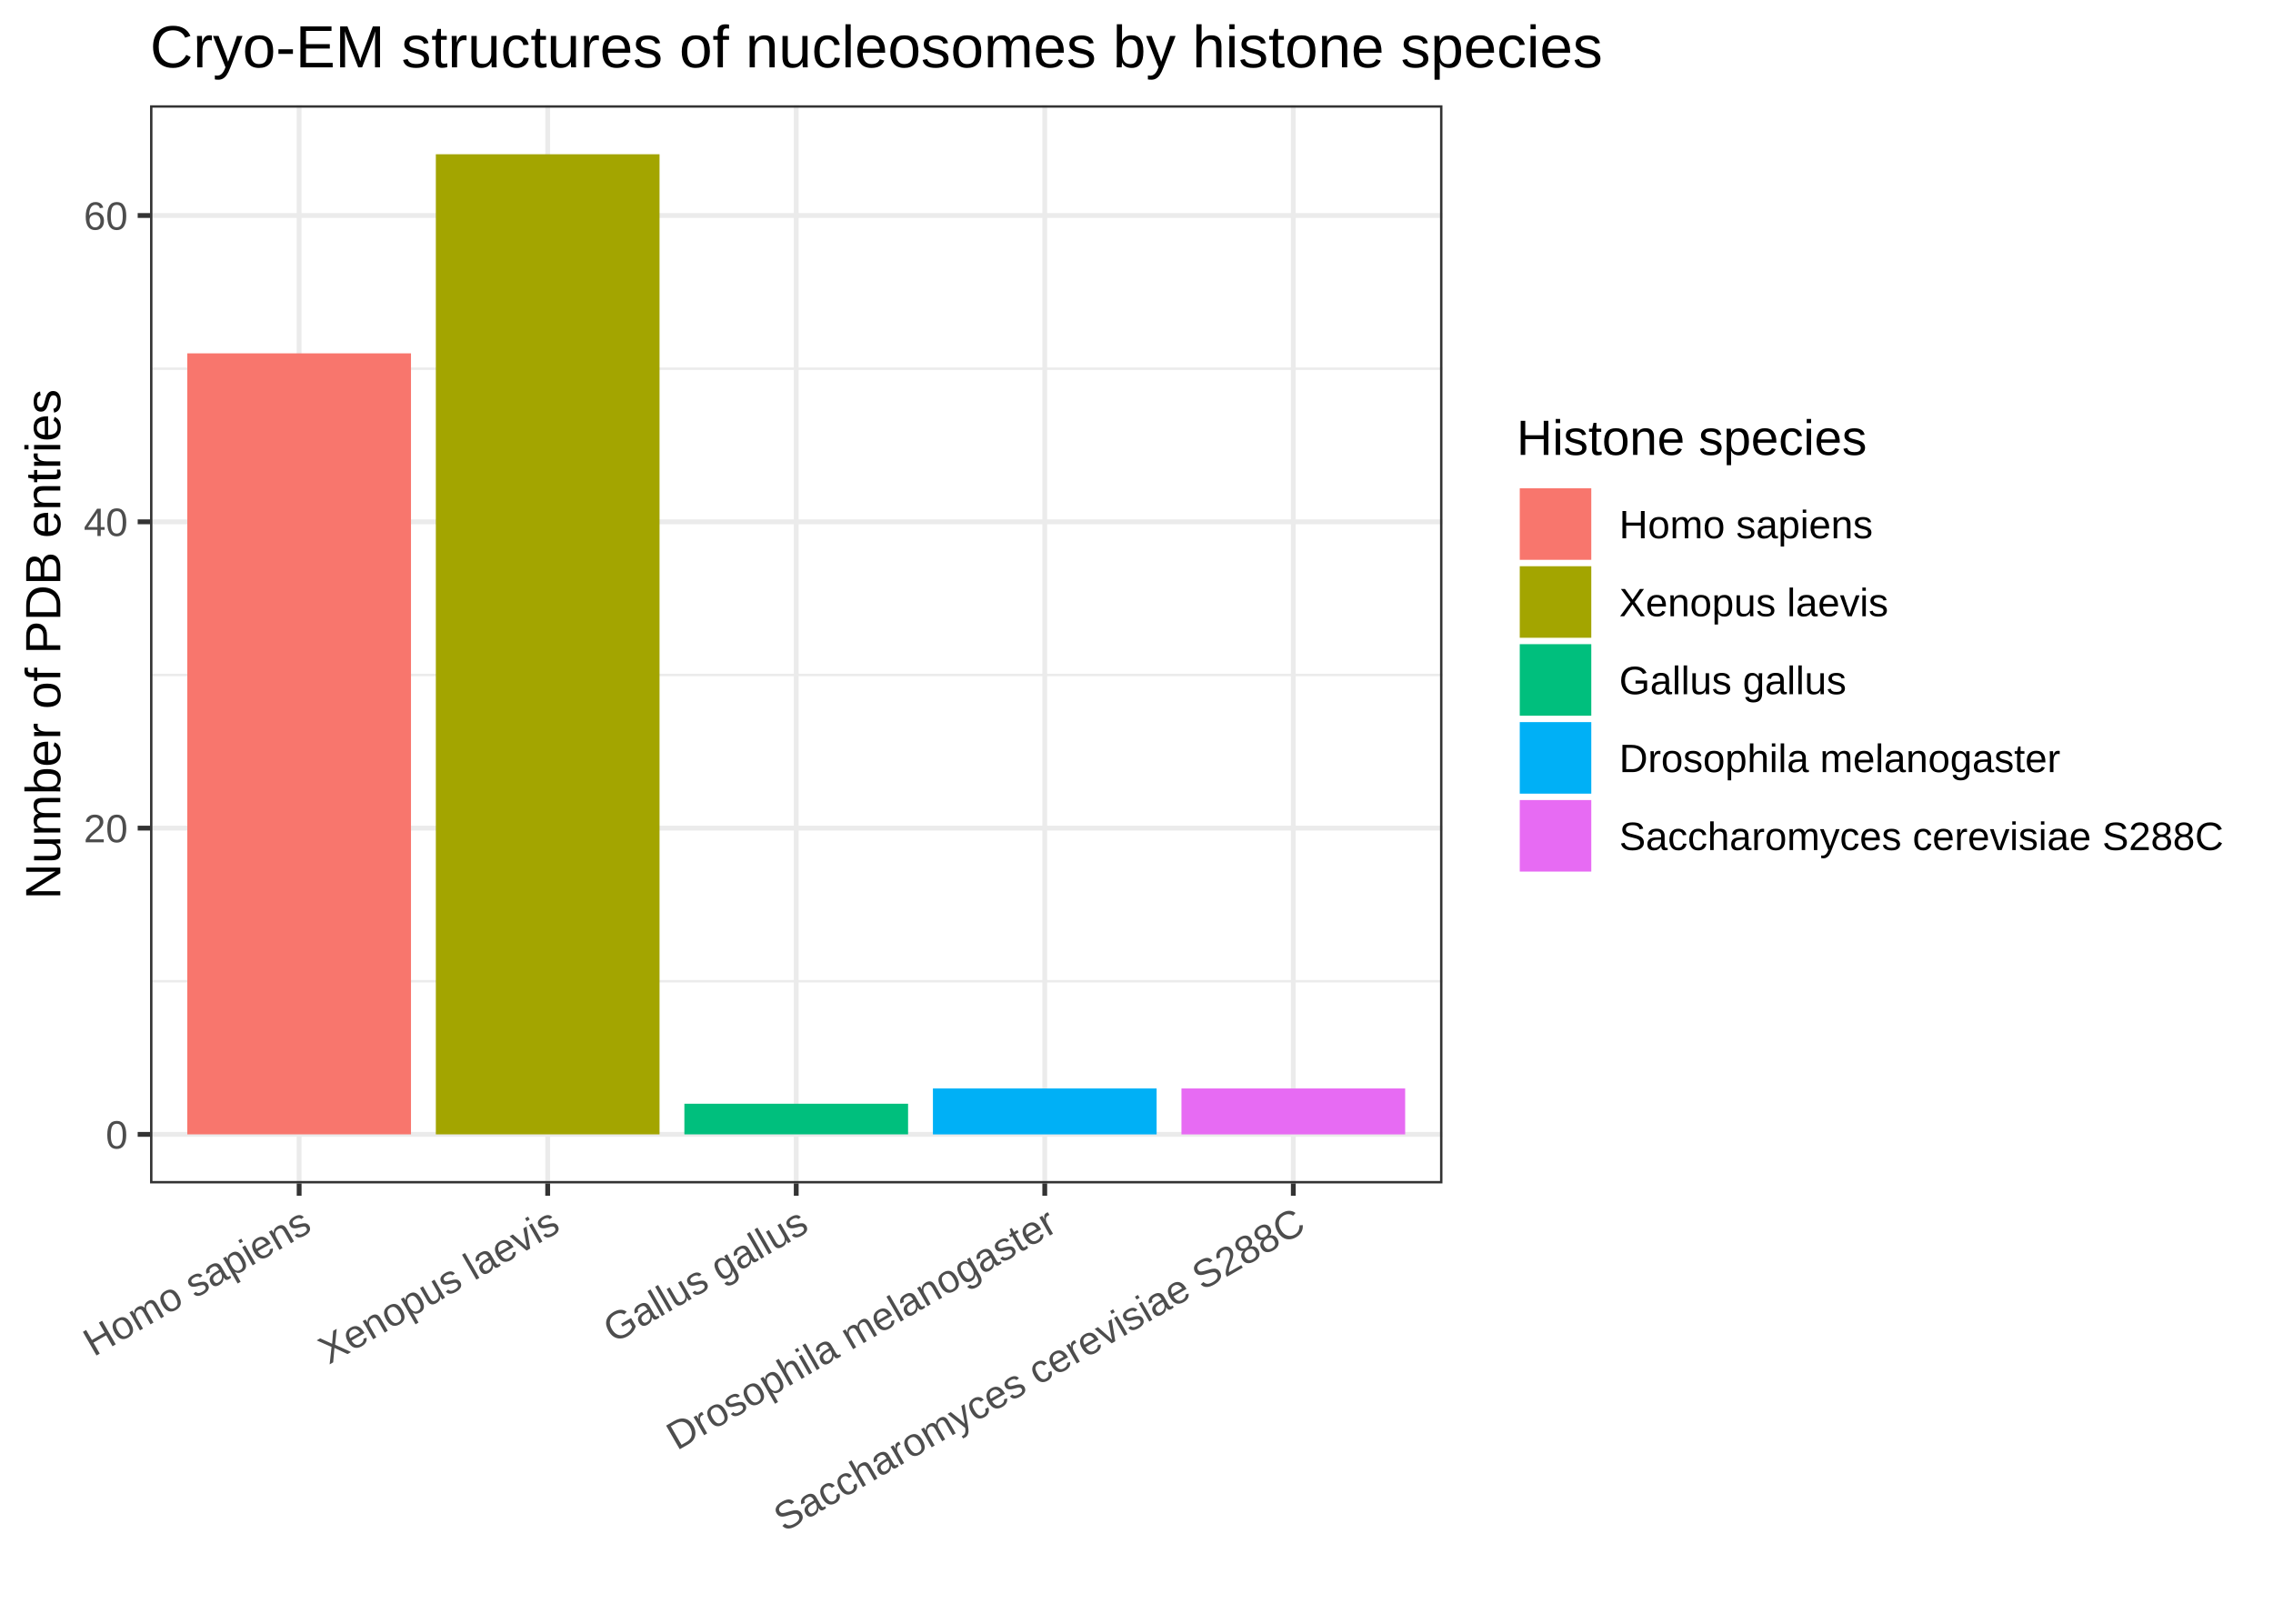
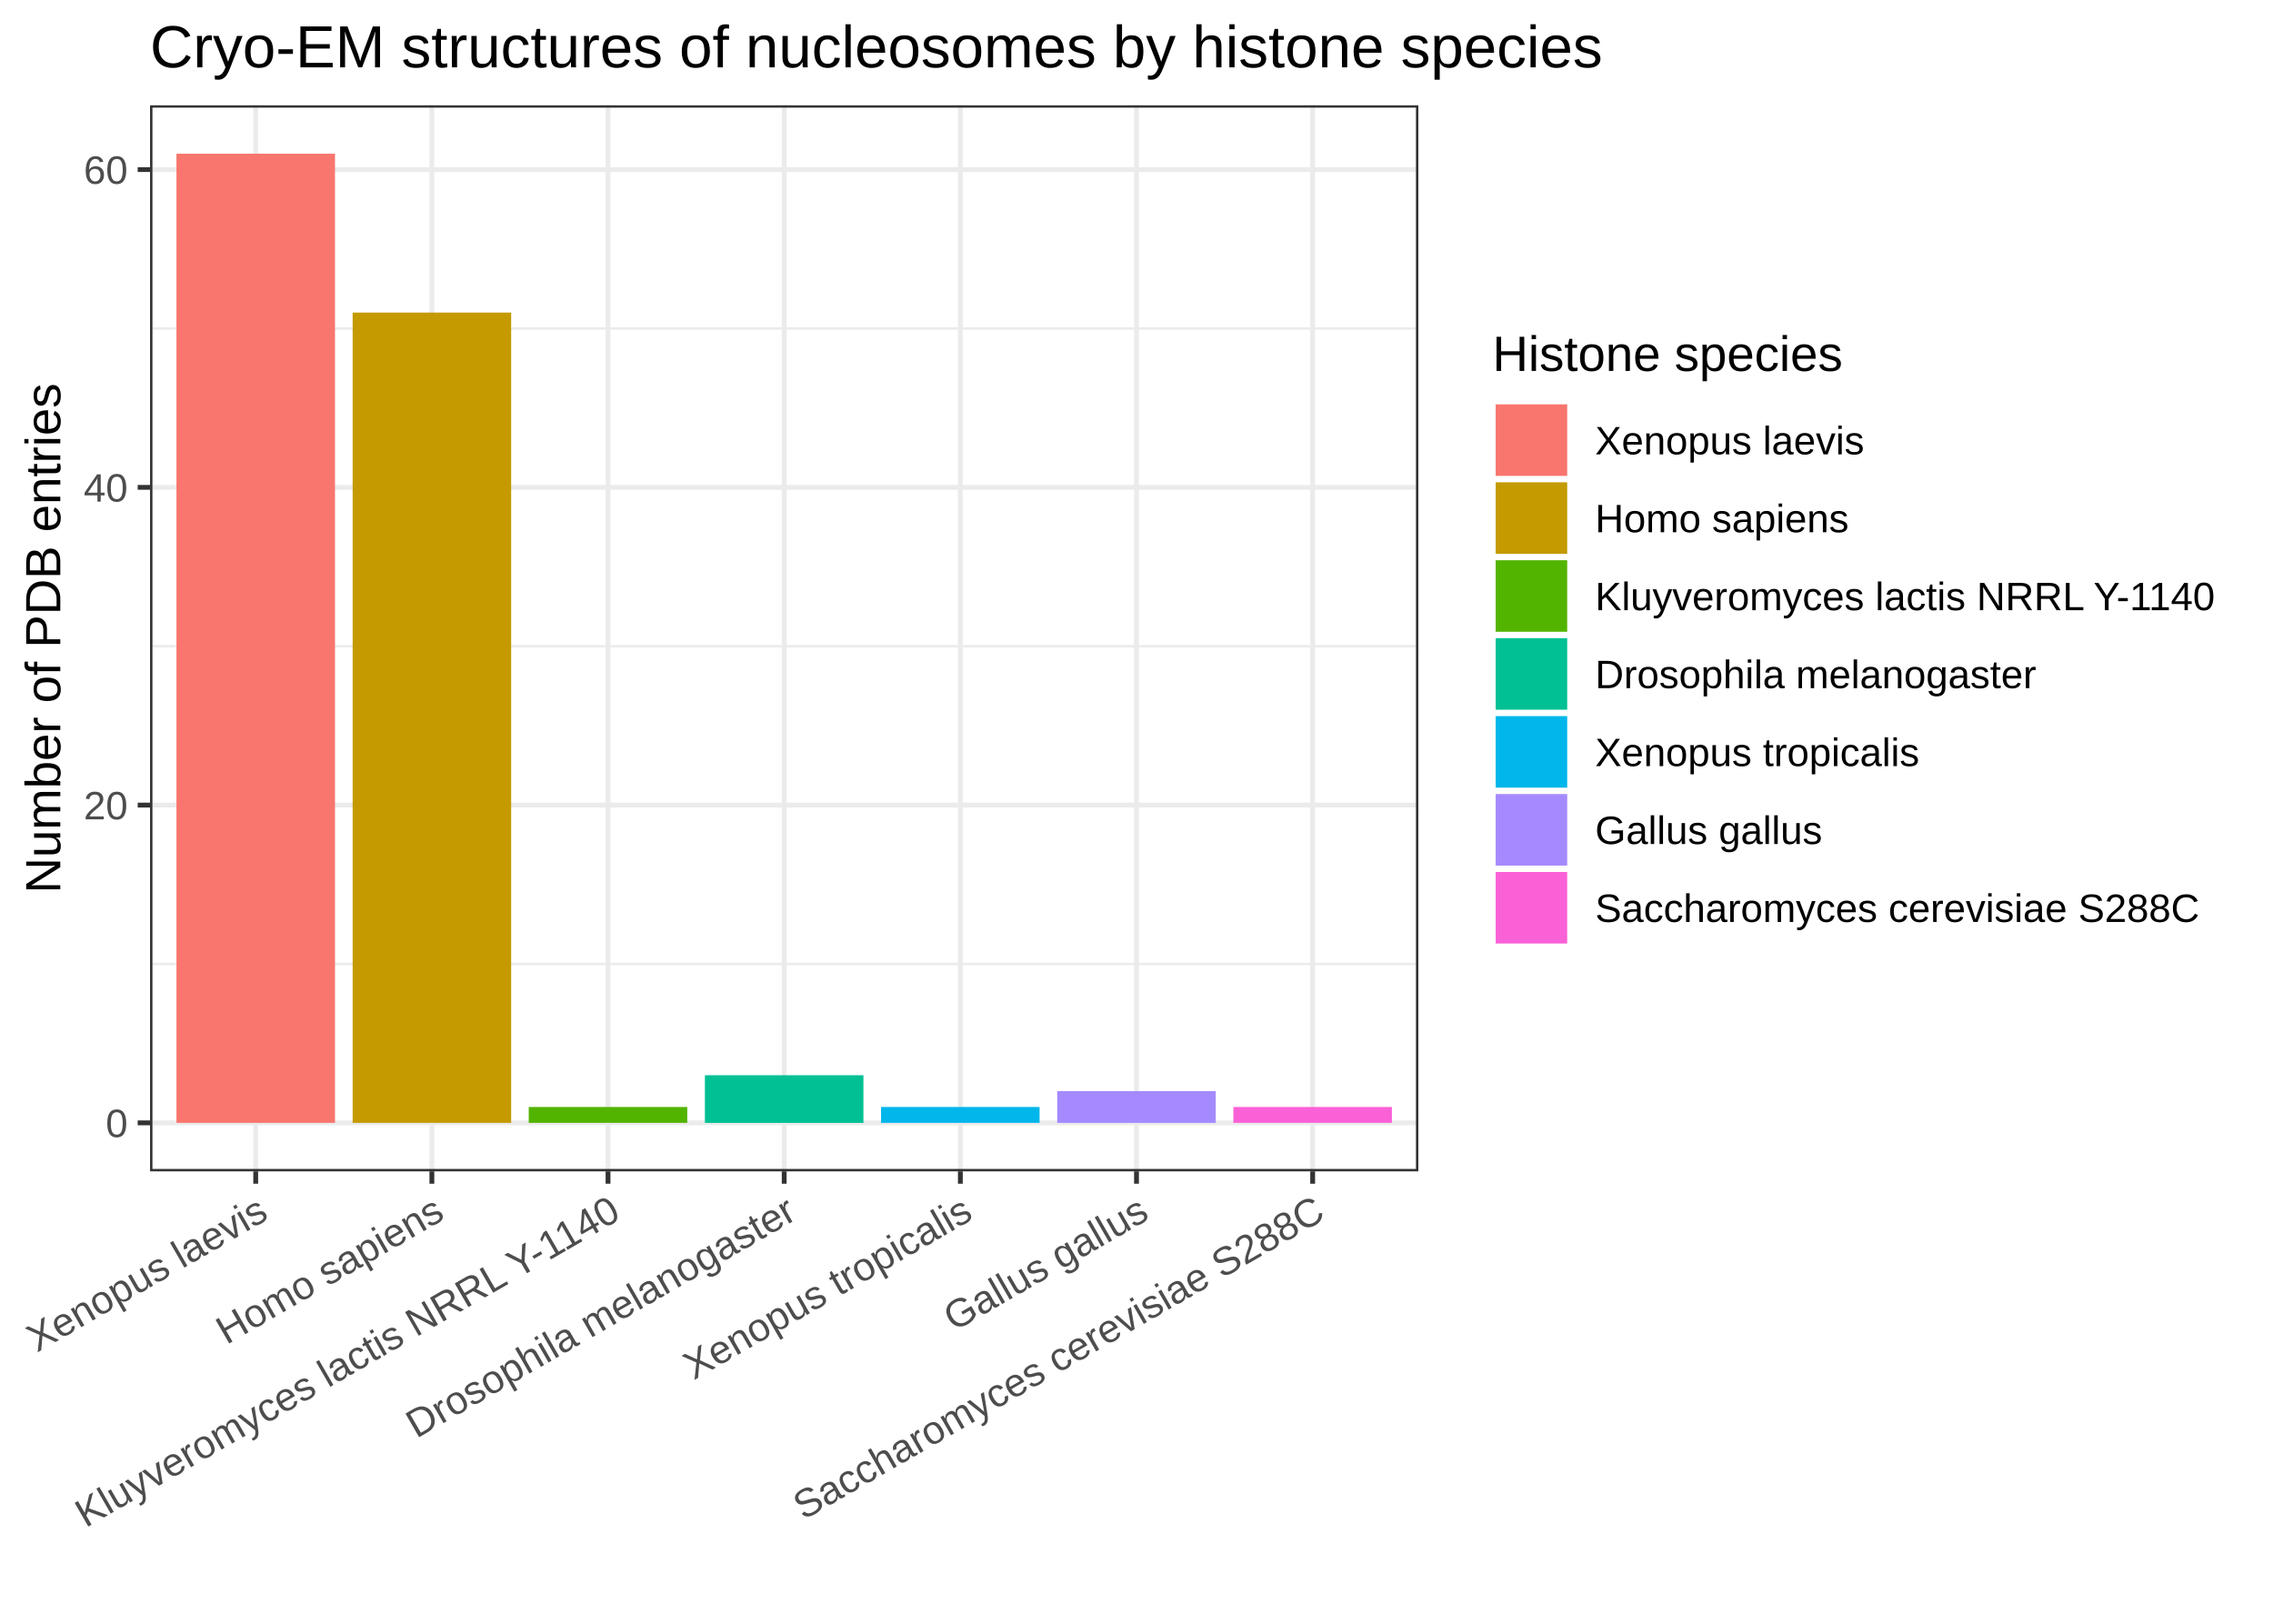
<svg xmlns="http://www.w3.org/2000/svg" class="svglite" width="504.00pt" height="360.00pt" viewBox="0 0 504.00 360.00">
  <defs>
    <style type="text/css">
    .svglite line, .svglite polyline, .svglite polygon, .svglite path, .svglite rect, .svglite circle {
      fill: none;
      stroke: #000000;
      stroke-linecap: round;
      stroke-linejoin: round;
      stroke-miterlimit: 10.00;
    }
  </style>
  </defs>
  <rect width="100%" height="100%" style="stroke: none; fill: #FFFFFF;" />
  <defs>
    <clipPath id="cpMC4wMHw1MDQuMDB8MC4wMHwzNjAuMDA=">
      <rect x="0.00" y="0.00" width="504.00" height="360.00" />
    </clipPath>
  </defs>
  <g clip-path="url(#cpMC4wMHw1MDQuMDB8MC4wMHwzNjAuMDA=)">
    <rect x="0" y="0.00" width="504.00" height="360.00" style="stroke-width: 1.07; stroke: #FFFFFF; fill: #FFFFFF;" />
  </g>
  <defs>
-     <clipPath id="cpMzMuMjd8MzE5Ljg0fDIzLjM0fDI2Mi4zNw==">
-       <rect x="33.27" y="23.34" width="286.57" height="239.03" />
+     <clipPath id="cpMzMuMjd8MzE0LjQ5fDIzLjM0fDI1OS43MA==">
+       <rect x="33.27" y="23.34" width="281.23" height="236.36" />
    </clipPath>
  </defs>
-   <g clip-path="url(#cpMzMuMjd8MzE5Ljg0fDIzLjM0fDI2Mi4zNw==)">
-     <rect x="33.27" y="23.34" width="286.57" height="239.03" style="stroke-width: 1.07; stroke: none; fill: #FFFFFF;" />
-     <polyline points="33.27,217.55 319.84,217.55 " style="stroke-width: 0.53; stroke: #EBEBEB; stroke-linecap: butt;" />
-     <polyline points="33.27,149.64 319.84,149.64 " style="stroke-width: 0.53; stroke: #EBEBEB; stroke-linecap: butt;" />
-     <polyline points="33.27,81.74 319.84,81.74 " style="stroke-width: 0.53; stroke: #EBEBEB; stroke-linecap: butt;" />
-     <polyline points="33.27,251.50 319.84,251.50 " style="stroke-width: 1.07; stroke: #EBEBEB; stroke-linecap: butt;" />
-     <polyline points="33.27,183.60 319.84,183.60 " style="stroke-width: 1.07; stroke: #EBEBEB; stroke-linecap: butt;" />
-     <polyline points="33.27,115.69 319.84,115.69 " style="stroke-width: 1.07; stroke: #EBEBEB; stroke-linecap: butt;" />
-     <polyline points="33.27,47.78 319.84,47.78 " style="stroke-width: 1.07; stroke: #EBEBEB; stroke-linecap: butt;" />
-     <polyline points="66.33,262.37 66.33,23.34 " style="stroke-width: 1.07; stroke: #EBEBEB; stroke-linecap: butt;" />
-     <polyline points="121.44,262.37 121.44,23.34 " style="stroke-width: 1.07; stroke: #EBEBEB; stroke-linecap: butt;" />
-     <polyline points="176.55,262.37 176.55,23.34 " style="stroke-width: 1.07; stroke: #EBEBEB; stroke-linecap: butt;" />
-     <polyline points="231.66,262.37 231.66,23.34 " style="stroke-width: 1.07; stroke: #EBEBEB; stroke-linecap: butt;" />
-     <polyline points="286.77,262.37 286.77,23.34 " style="stroke-width: 1.07; stroke: #EBEBEB; stroke-linecap: butt;" />
-     <rect x="41.53" y="78.34" width="49.60" height="173.16" style="stroke-width: 1.07; stroke: none; stroke-linecap: square; stroke-linejoin: miter; fill: #F8766D;" />
-     <rect x="96.64" y="34.20" width="49.60" height="217.30" style="stroke-width: 1.07; stroke: none; stroke-linecap: square; stroke-linejoin: miter; fill: #A3A500;" />
-     <rect x="151.75" y="244.71" width="49.60" height="6.79" style="stroke-width: 1.07; stroke: none; stroke-linecap: square; stroke-linejoin: miter; fill: #00BF7D;" />
-     <rect x="206.86" y="241.32" width="49.60" height="10.19" style="stroke-width: 1.07; stroke: none; stroke-linecap: square; stroke-linejoin: miter; fill: #00B0F6;" />
-     <rect x="261.97" y="241.32" width="49.60" height="10.19" style="stroke-width: 1.07; stroke: none; stroke-linecap: square; stroke-linejoin: miter; fill: #E76BF3;" />
-     <rect x="33.27" y="23.34" width="286.57" height="239.03" style="stroke-width: 1.07; stroke: #333333;" />
+   <g clip-path="url(#cpMzMuMjd8MzE0LjQ5fDIzLjM0fDI1OS43MA==)">
+     <rect x="33.27" y="23.34" width="281.23" height="236.36" style="stroke-width: 1.07; stroke: none; fill: #FFFFFF;" />
+     <polyline points="33.27,213.73 314.49,213.73 " style="stroke-width: 0.53; stroke: #EBEBEB; stroke-linecap: butt;" />
+     <polyline points="33.27,143.28 314.49,143.28 " style="stroke-width: 0.53; stroke: #EBEBEB; stroke-linecap: butt;" />
+     <polyline points="33.27,72.83 314.49,72.83 " style="stroke-width: 0.53; stroke: #EBEBEB; stroke-linecap: butt;" />
+     <polyline points="33.27,248.95 314.49,248.95 " style="stroke-width: 1.07; stroke: #EBEBEB; stroke-linecap: butt;" />
+     <polyline points="33.27,178.50 314.49,178.50 " style="stroke-width: 1.07; stroke: #EBEBEB; stroke-linecap: butt;" />
+     <polyline points="33.27,108.05 314.49,108.05 " style="stroke-width: 1.07; stroke: #EBEBEB; stroke-linecap: butt;" />
+     <polyline points="33.27,37.60 314.49,37.60 " style="stroke-width: 1.07; stroke: #EBEBEB; stroke-linecap: butt;" />
+     <polyline points="56.70,259.70 56.70,23.34 " style="stroke-width: 1.07; stroke: #EBEBEB; stroke-linecap: butt;" />
+     <polyline points="95.76,259.70 95.76,23.34 " style="stroke-width: 1.07; stroke: #EBEBEB; stroke-linecap: butt;" />
+     <polyline points="134.82,259.70 134.82,23.34 " style="stroke-width: 1.07; stroke: #EBEBEB; stroke-linecap: butt;" />
+     <polyline points="173.88,259.70 173.88,23.34 " style="stroke-width: 1.07; stroke: #EBEBEB; stroke-linecap: butt;" />
+     <polyline points="212.94,259.70 212.94,23.34 " style="stroke-width: 1.07; stroke: #EBEBEB; stroke-linecap: butt;" />
+     <polyline points="252.00,259.70 252.00,23.34 " style="stroke-width: 1.07; stroke: #EBEBEB; stroke-linecap: butt;" />
+     <polyline points="291.06,259.70 291.06,23.34 " style="stroke-width: 1.07; stroke: #EBEBEB; stroke-linecap: butt;" />
+     <rect x="39.13" y="34.08" width="35.15" height="214.87" style="stroke-width: 1.07; stroke: none; stroke-linecap: square; stroke-linejoin: miter; fill: #F8766D;" />
+     <rect x="78.19" y="69.30" width="35.15" height="179.65" style="stroke-width: 1.07; stroke: none; stroke-linecap: square; stroke-linejoin: miter; fill: #C49A00;" />
+     <rect x="117.24" y="245.43" width="35.15" height="3.52" style="stroke-width: 1.07; stroke: none; stroke-linecap: square; stroke-linejoin: miter; fill: #53B400;" />
+     <rect x="156.30" y="238.39" width="35.15" height="10.57" style="stroke-width: 1.07; stroke: none; stroke-linecap: square; stroke-linejoin: miter; fill: #00C094;" />
+     <rect x="195.36" y="245.43" width="35.15" height="3.52" style="stroke-width: 1.07; stroke: none; stroke-linecap: square; stroke-linejoin: miter; fill: #00B6EB;" />
+     <rect x="234.42" y="241.91" width="35.15" height="7.05" style="stroke-width: 1.07; stroke: none; stroke-linecap: square; stroke-linejoin: miter; fill: #A58AFF;" />
+     <rect x="273.48" y="245.43" width="35.15" height="3.52" style="stroke-width: 1.07; stroke: none; stroke-linecap: square; stroke-linejoin: miter; fill: #FB61D7;" />
+     <rect x="33.27" y="23.34" width="281.23" height="236.36" style="stroke-width: 1.07; stroke: #333333;" />
  </g>
  <g clip-path="url(#cpMC4wMHw1MDQuMDB8MC4wMHwzNjAuMDA=)">
-     <text x="28.34" y="254.66" text-anchor="end" style="font-size: 8.80px; fill: #4D4D4D; font-family: Arial;" textLength="4.90px" lengthAdjust="spacingAndGlyphs">0</text>
-     <text x="28.34" y="186.75" text-anchor="end" style="font-size: 8.80px; fill: #4D4D4D; font-family: Arial;" textLength="9.79px" lengthAdjust="spacingAndGlyphs">20</text>
-     <text x="28.34" y="118.84" text-anchor="end" style="font-size: 8.80px; fill: #4D4D4D; font-family: Arial;" textLength="9.79px" lengthAdjust="spacingAndGlyphs">40</text>
-     <text x="28.34" y="50.94" text-anchor="end" style="font-size: 8.80px; fill: #4D4D4D; font-family: Arial;" textLength="9.79px" lengthAdjust="spacingAndGlyphs">60</text>
-     <polyline points="30.53,251.50 33.27,251.50 " style="stroke-width: 1.07; stroke: #333333; stroke-linecap: butt;" />
-     <polyline points="30.53,183.60 33.27,183.60 " style="stroke-width: 1.07; stroke: #333333; stroke-linecap: butt;" />
-     <polyline points="30.53,115.69 33.27,115.69 " style="stroke-width: 1.07; stroke: #333333; stroke-linecap: butt;" />
-     <polyline points="30.53,47.78 33.27,47.78 " style="stroke-width: 1.07; stroke: #333333; stroke-linecap: butt;" />
-     <polyline points="66.33,265.11 66.33,262.37 " style="stroke-width: 1.07; stroke: #333333; stroke-linecap: butt;" />
-     <polyline points="121.44,265.11 121.44,262.37 " style="stroke-width: 1.07; stroke: #333333; stroke-linecap: butt;" />
-     <polyline points="176.55,265.11 176.55,262.37 " style="stroke-width: 1.07; stroke: #333333; stroke-linecap: butt;" />
-     <polyline points="231.66,265.11 231.66,262.37 " style="stroke-width: 1.07; stroke: #333333; stroke-linecap: butt;" />
-     <polyline points="286.77,265.11 286.77,262.37 " style="stroke-width: 1.07; stroke: #333333; stroke-linecap: butt;" />
-     <text transform="translate(69.49,272.76) rotate(-30)" text-anchor="end" style="font-size: 8.80px; fill: #4D4D4D; font-family: Arial;" textLength="56.25px" lengthAdjust="spacingAndGlyphs">Homo sapiens</text>
-     <text transform="translate(124.60,272.76) rotate(-30)" text-anchor="end" style="font-size: 8.80px; fill: #4D4D4D; font-family: Arial;" textLength="59.68px" lengthAdjust="spacingAndGlyphs">Xenopus laevis</text>
-     <text transform="translate(179.71,272.76) rotate(-30)" text-anchor="end" style="font-size: 8.80px; fill: #4D4D4D; font-family: Arial;" textLength="50.36px" lengthAdjust="spacingAndGlyphs">Gallus gallus</text>
-     <text transform="translate(234.82,272.76) rotate(-30)" text-anchor="end" style="font-size: 8.80px; fill: #4D4D4D; font-family: Arial;" textLength="97.83px" lengthAdjust="spacingAndGlyphs">Drosophila melanogaster</text>
-     <text transform="translate(289.92,272.76) rotate(-30)" text-anchor="end" style="font-size: 8.80px; fill: #4D4D4D; font-family: Arial;" textLength="134.01px" lengthAdjust="spacingAndGlyphs">Saccharomyces cerevisiae S288C</text>
-     <text transform="translate(13.37,142.85) rotate(-90)" text-anchor="middle" style="font-size: 11.00px; font-family: Arial;" textLength="113.10px" lengthAdjust="spacingAndGlyphs">Number of PDB entries</text>
-     <rect x="330.80" y="86.27" width="167.72" height="113.16" style="stroke-width: 1.07; stroke: none; fill: #FFFFFF;" />
-     <text x="336.28" y="100.86" style="font-size: 11.00px; font-family: Arial;" textLength="77.65px" lengthAdjust="spacingAndGlyphs">Histone species</text>
-     <rect x="336.28" y="107.55" width="17.28" height="17.28" style="stroke-width: 1.07; stroke: none; fill: #FFFFFF;" />
-     <rect x="336.98" y="108.26" width="15.86" height="15.86" style="stroke-width: 1.07; stroke: none; stroke-linecap: square; stroke-linejoin: miter; fill: #F8766D;" />
-     <rect x="336.28" y="124.83" width="17.28" height="17.28" style="stroke-width: 1.07; stroke: none; fill: #FFFFFF;" />
-     <rect x="336.98" y="125.54" width="15.86" height="15.86" style="stroke-width: 1.07; stroke: none; stroke-linecap: square; stroke-linejoin: miter; fill: #A3A500;" />
-     <rect x="336.28" y="142.11" width="17.28" height="17.28" style="stroke-width: 1.07; stroke: none; fill: #FFFFFF;" />
-     <rect x="336.98" y="142.82" width="15.86" height="15.86" style="stroke-width: 1.07; stroke: none; stroke-linecap: square; stroke-linejoin: miter; fill: #00BF7D;" />
-     <rect x="336.28" y="159.39" width="17.28" height="17.28" style="stroke-width: 1.07; stroke: none; fill: #FFFFFF;" />
-     <rect x="336.98" y="160.10" width="15.86" height="15.86" style="stroke-width: 1.07; stroke: none; stroke-linecap: square; stroke-linejoin: miter; fill: #00B0F6;" />
-     <rect x="336.28" y="176.67" width="17.28" height="17.28" style="stroke-width: 1.07; stroke: none; fill: #FFFFFF;" />
-     <rect x="336.98" y="177.38" width="15.86" height="15.86" style="stroke-width: 1.07; stroke: none; stroke-linecap: square; stroke-linejoin: miter; fill: #E76BF3;" />
-     <text x="359.03" y="119.35" style="font-size: 8.80px; font-family: Arial;" textLength="56.25px" lengthAdjust="spacingAndGlyphs">Homo sapiens</text>
-     <text x="359.03" y="136.63" style="font-size: 8.80px; font-family: Arial;" textLength="59.68px" lengthAdjust="spacingAndGlyphs">Xenopus laevis</text>
-     <text x="359.03" y="153.91" style="font-size: 8.80px; font-family: Arial;" textLength="50.36px" lengthAdjust="spacingAndGlyphs">Gallus gallus</text>
-     <text x="359.03" y="171.19" style="font-size: 8.80px; font-family: Arial;" textLength="97.83px" lengthAdjust="spacingAndGlyphs">Drosophila melanogaster</text>
-     <text x="359.03" y="188.47" style="font-size: 8.80px; font-family: Arial;" textLength="134.01px" lengthAdjust="spacingAndGlyphs">Saccharomyces cerevisiae S288C</text>
+     <text x="28.34" y="252.11" text-anchor="end" style="font-size: 8.80px; fill: #4D4D4D; font-family: Arial;" textLength="4.90px" lengthAdjust="spacingAndGlyphs">0</text>
+     <text x="28.34" y="181.66" text-anchor="end" style="font-size: 8.80px; fill: #4D4D4D; font-family: Arial;" textLength="9.79px" lengthAdjust="spacingAndGlyphs">20</text>
+     <text x="28.34" y="111.21" text-anchor="end" style="font-size: 8.80px; fill: #4D4D4D; font-family: Arial;" textLength="9.79px" lengthAdjust="spacingAndGlyphs">40</text>
+     <text x="28.34" y="40.76" text-anchor="end" style="font-size: 8.80px; fill: #4D4D4D; font-family: Arial;" textLength="9.79px" lengthAdjust="spacingAndGlyphs">60</text>
+     <polyline points="30.53,248.95 33.27,248.95 " style="stroke-width: 1.07; stroke: #333333; stroke-linecap: butt;" />
+     <polyline points="30.53,178.50 33.27,178.50 " style="stroke-width: 1.07; stroke: #333333; stroke-linecap: butt;" />
+     <polyline points="30.53,108.05 33.27,108.05 " style="stroke-width: 1.07; stroke: #333333; stroke-linecap: butt;" />
+     <polyline points="30.53,37.60 33.27,37.60 " style="stroke-width: 1.07; stroke: #333333; stroke-linecap: butt;" />
+     <polyline points="56.70,262.44 56.70,259.70 " style="stroke-width: 1.07; stroke: #333333; stroke-linecap: butt;" />
+     <polyline points="95.76,262.44 95.76,259.70 " style="stroke-width: 1.07; stroke: #333333; stroke-linecap: butt;" />
+     <polyline points="134.82,262.44 134.82,259.70 " style="stroke-width: 1.07; stroke: #333333; stroke-linecap: butt;" />
+     <polyline points="173.88,262.44 173.88,259.70 " style="stroke-width: 1.07; stroke: #333333; stroke-linecap: butt;" />
+     <polyline points="212.94,262.44 212.94,259.70 " style="stroke-width: 1.07; stroke: #333333; stroke-linecap: butt;" />
+     <polyline points="252.00,262.44 252.00,259.70 " style="stroke-width: 1.07; stroke: #333333; stroke-linecap: butt;" />
+     <polyline points="291.06,262.44 291.06,259.70 " style="stroke-width: 1.07; stroke: #333333; stroke-linecap: butt;" />
+     <text transform="translate(59.86,270.09) rotate(-30)" text-anchor="end" style="font-size: 8.80px; fill: #4D4D4D; font-family: Arial;" textLength="59.68px" lengthAdjust="spacingAndGlyphs">Xenopus laevis</text>
+     <text transform="translate(98.92,270.09) rotate(-30)" text-anchor="end" style="font-size: 8.80px; fill: #4D4D4D; font-family: Arial;" textLength="56.25px" lengthAdjust="spacingAndGlyphs">Homo sapiens</text>
+     <text transform="translate(137.98,270.09) rotate(-30)" text-anchor="end" style="font-size: 8.80px; fill: #4D4D4D; font-family: Arial;" textLength="139.35px" lengthAdjust="spacingAndGlyphs">Kluyveromyces lactis NRRL Y-1140</text>
+     <text transform="translate(177.03,270.09) rotate(-30)" text-anchor="end" style="font-size: 8.80px; fill: #4D4D4D; font-family: Arial;" textLength="97.83px" lengthAdjust="spacingAndGlyphs">Drosophila melanogaster</text>
+     <text transform="translate(216.09,270.09) rotate(-30)" text-anchor="end" style="font-size: 8.80px; fill: #4D4D4D; font-family: Arial;" textLength="71.90px" lengthAdjust="spacingAndGlyphs">Xenopus tropicalis</text>
+     <text transform="translate(255.15,270.09) rotate(-30)" text-anchor="end" style="font-size: 8.80px; fill: #4D4D4D; font-family: Arial;" textLength="50.36px" lengthAdjust="spacingAndGlyphs">Gallus gallus</text>
+     <text transform="translate(294.21,270.09) rotate(-30)" text-anchor="end" style="font-size: 8.80px; fill: #4D4D4D; font-family: Arial;" textLength="134.01px" lengthAdjust="spacingAndGlyphs">Saccharomyces cerevisiae S288C</text>
+     <text transform="translate(13.37,141.52) rotate(-90)" text-anchor="middle" style="font-size: 11.00px; font-family: Arial;" textLength="113.10px" lengthAdjust="spacingAndGlyphs">Number of PDB entries</text>
+     <rect x="325.45" y="67.66" width="173.07" height="147.72" style="stroke-width: 1.07; stroke: none; fill: #FFFFFF;" />
+     <text x="330.93" y="82.24" style="font-size: 11.00px; font-family: Arial;" textLength="77.65px" lengthAdjust="spacingAndGlyphs">Histone species</text>
+     <rect x="330.93" y="88.94" width="17.28" height="17.28" style="stroke-width: 1.07; stroke: none; fill: #FFFFFF;" />
+     <rect x="331.64" y="89.65" width="15.86" height="15.86" style="stroke-width: 1.07; stroke: none; stroke-linecap: square; stroke-linejoin: miter; fill: #F8766D;" />
+     <rect x="330.93" y="106.22" width="17.28" height="17.28" style="stroke-width: 1.07; stroke: none; fill: #FFFFFF;" />
+     <rect x="331.64" y="106.93" width="15.86" height="15.86" style="stroke-width: 1.07; stroke: none; stroke-linecap: square; stroke-linejoin: miter; fill: #C49A00;" />
+     <rect x="330.93" y="123.50" width="17.28" height="17.28" style="stroke-width: 1.07; stroke: none; fill: #FFFFFF;" />
+     <rect x="331.64" y="124.21" width="15.86" height="15.86" style="stroke-width: 1.07; stroke: none; stroke-linecap: square; stroke-linejoin: miter; fill: #53B400;" />
+     <rect x="330.93" y="140.78" width="17.28" height="17.28" style="stroke-width: 1.07; stroke: none; fill: #FFFFFF;" />
+     <rect x="331.64" y="141.49" width="15.86" height="15.86" style="stroke-width: 1.07; stroke: none; stroke-linecap: square; stroke-linejoin: miter; fill: #00C094;" />
+     <rect x="330.93" y="158.06" width="17.28" height="17.28" style="stroke-width: 1.07; stroke: none; fill: #FFFFFF;" />
+     <rect x="331.64" y="158.77" width="15.86" height="15.86" style="stroke-width: 1.07; stroke: none; stroke-linecap: square; stroke-linejoin: miter; fill: #00B6EB;" />
+     <rect x="330.93" y="175.34" width="17.28" height="17.28" style="stroke-width: 1.07; stroke: none; fill: #FFFFFF;" />
+     <rect x="331.64" y="176.05" width="15.86" height="15.86" style="stroke-width: 1.07; stroke: none; stroke-linecap: square; stroke-linejoin: miter; fill: #A58AFF;" />
+     <rect x="330.93" y="192.62" width="17.28" height="17.28" style="stroke-width: 1.07; stroke: none; fill: #FFFFFF;" />
+     <rect x="331.64" y="193.33" width="15.86" height="15.86" style="stroke-width: 1.07; stroke: none; stroke-linecap: square; stroke-linejoin: miter; fill: #FB61D7;" />
+     <text x="353.69" y="100.73" style="font-size: 8.80px; font-family: Arial;" textLength="59.68px" lengthAdjust="spacingAndGlyphs">Xenopus laevis</text>
+     <text x="353.69" y="118.01" style="font-size: 8.80px; font-family: Arial;" textLength="56.25px" lengthAdjust="spacingAndGlyphs">Homo sapiens</text>
+     <text x="353.69" y="135.29" style="font-size: 8.80px; font-family: Arial;" textLength="139.35px" lengthAdjust="spacingAndGlyphs">Kluyveromyces lactis NRRL Y-1140</text>
+     <text x="353.69" y="152.57" style="font-size: 8.80px; font-family: Arial;" textLength="97.83px" lengthAdjust="spacingAndGlyphs">Drosophila melanogaster</text>
+     <text x="353.69" y="169.85" style="font-size: 8.80px; font-family: Arial;" textLength="71.90px" lengthAdjust="spacingAndGlyphs">Xenopus tropicalis</text>
+     <text x="353.69" y="187.13" style="font-size: 8.80px; font-family: Arial;" textLength="50.36px" lengthAdjust="spacingAndGlyphs">Gallus gallus</text>
+     <text x="353.69" y="204.41" style="font-size: 8.80px; font-family: Arial;" textLength="134.01px" lengthAdjust="spacingAndGlyphs">Saccharomyces cerevisiae S288C</text>
    <text x="33.27" y="14.94" style="font-size: 13.20px; font-family: Arial;" textLength="321.85px" lengthAdjust="spacingAndGlyphs">Cryo-EM structures of nucleosomes by histone species</text>
  </g>
</svg>
